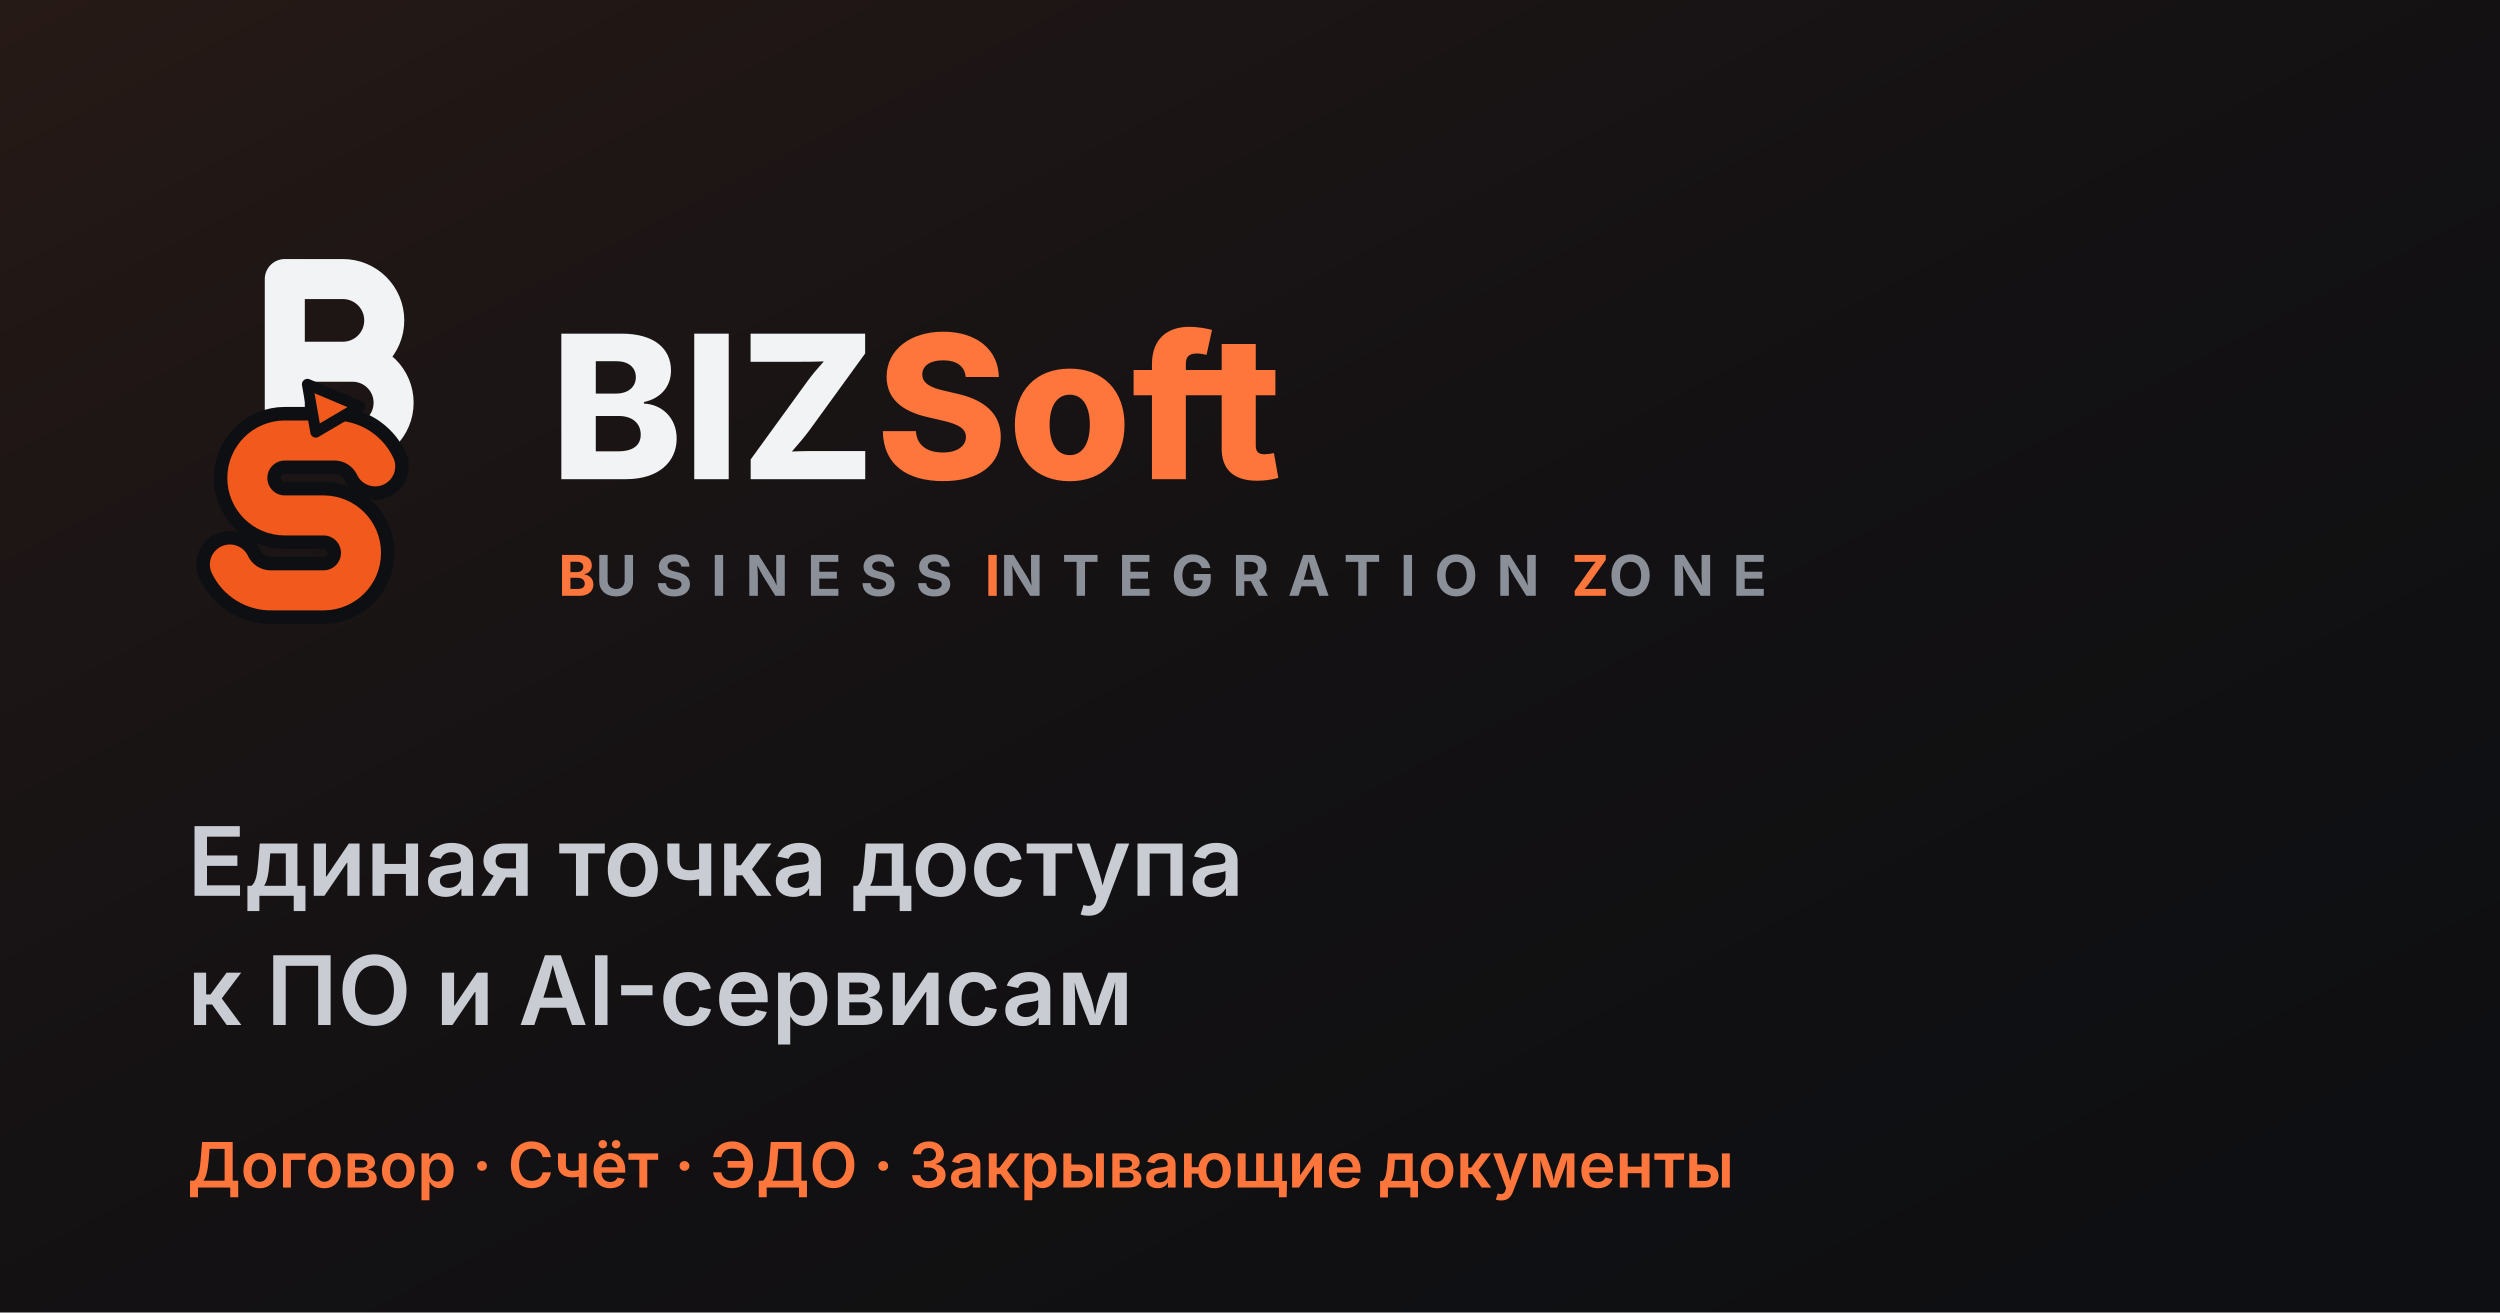
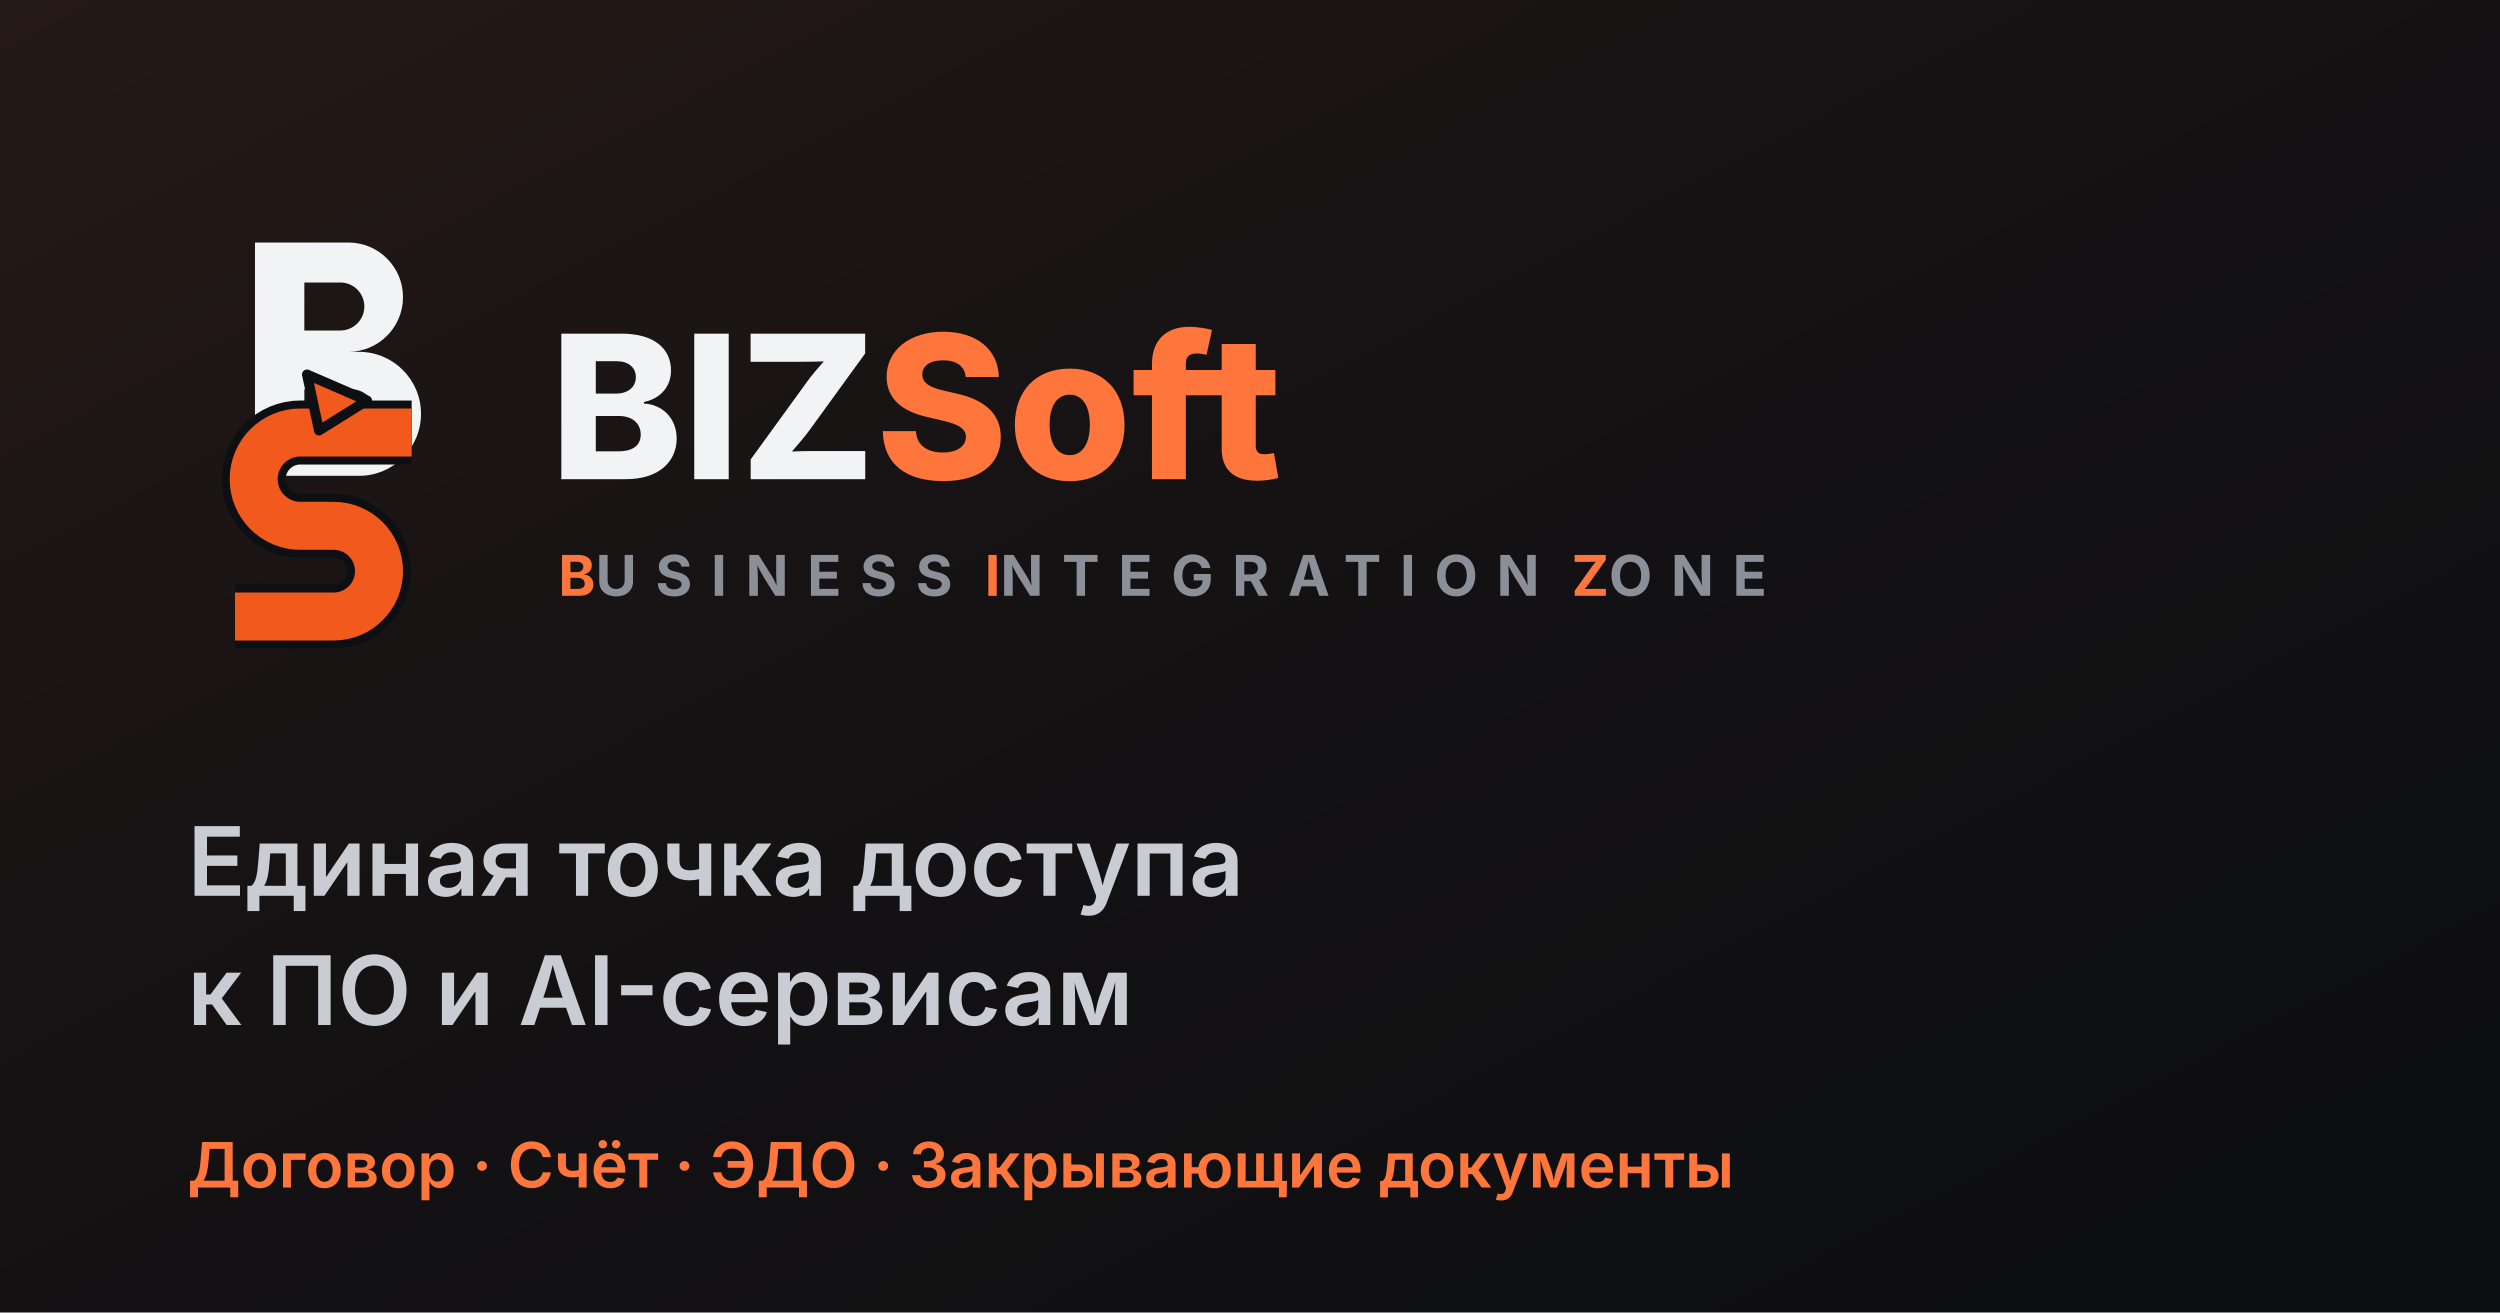
<svg xmlns="http://www.w3.org/2000/svg" viewBox="0 0 1200 630">
  <rect width="1200" height="630" fill="#0E0F12" />
  <rect x="0" y="0" width="1200" height="630" fill="url(#g)" />
  <defs>
    <linearGradient id="g" x1="0" y1="0" x2="1" y2="1">
      <stop offset="0" stop-color="#FF763C" stop-opacity="0.10" />
      <stop offset="1" stop-color="#0E0F12" stop-opacity="0" />
    </linearGradient>
  </defs>
-   <g transform="translate(84,120) scale(3.1)" fill="none">
-     <path d="M17 4.5 V30 M17 4.5 H26 A6.4 6.4 0 0 1 26 17.3 H17 M17 17.3 H27.5 A6.35 6.35 0 0 1 27.5 30 H17" stroke="#F2F3F5" stroke-width="6.2" stroke-linecap="round" stroke-linejoin="round" />
-     <path d="M31 33.5 A7 7 0 0 0 24.5 29.5 H17 A5.8 5.8 0 0 0 17 41.1 H23 A5.8 5.8 0 0 1 23 52.7 H15 A7 7 0 0 1 8.5 48.7" stroke="#0E0F12" stroke-width="10.4" stroke-linecap="round" stroke-linejoin="round" />
-     <path d="M31 33.5 A7 7 0 0 0 24.5 29.5 H17 A5.8 5.8 0 0 0 17 41.1 H23 A5.8 5.8 0 0 1 23 52.7 H15 A7 7 0 0 1 8.5 48.7" stroke="#f2591d" stroke-width="6.2" stroke-linecap="round" stroke-linejoin="round" />
-     <path d="M20.5 20.8 L28.6 24.2 L21.8 28.2 Z" fill="#f2591d" stroke="#0E0F12" stroke-width="1.7" stroke-linejoin="round" />
+   <g transform="translate(84,110) scale(3.2)" fill="none">
+     <path fill="#F2F3F5" fill-rule="evenodd" d="M12 2 H26 A8.2 8.2 0 0 1 26 18.4 L27.6 18.4 A9.2 9.2 0 0 1 27.6 37 H12 Z       M19.4 8 H24.8 A3.6 3.6 0 0 1 24.8 15.2 H19.4 Z       M19.4 24 H26.4 A3.7 3.7 0 0 1 26.4 31.4 H19.4 Z" />
+     <path d="M35.5 30.5 H18.8 A7 7 0 0 0 18.8 44.5 H23.8 A6.8 6.8 0 0 1 23.8 58.1 H9" stroke="#0E0F12" stroke-width="9.6" stroke-linejoin="round" />
+     <path d="M35.5 30.5 H18.8 A7 7 0 0 0 18.8 44.5 H23.8 A6.8 6.8 0 0 1 23.8 58.1 H9" stroke="#f2591d" stroke-width="7.2" stroke-linejoin="round" />
+     <path d="M19.8 21.8 L28.8 25.7 L21.6 30.2 Z" fill="#f2591d" stroke="#0E0F12" stroke-width="1.5" stroke-linejoin="round" />
  </g>
  <text x="264" y="230" font-family="Inter, system-ui, sans-serif" font-weight="800" font-size="96" fill="#F2F3F5">BIZ<tspan fill="#FF763C">Soft</tspan>
  </text>
  <text x="268" y="286" font-family="Inter, system-ui, sans-serif" font-weight="700" font-size="27" letter-spacing="9" fill="#8A8F98">
    <tspan fill="#FF763C">B</tspan>USINESS <tspan fill="#FF763C">I</tspan>NTEGRATION <tspan fill="#FF763C">Z</tspan>ONE</text>
  <text x="90" y="430" font-family="Inter, system-ui, sans-serif" font-weight="600" font-size="46" fill="#C9CDD3">Единая точка доступа</text>
  <text x="90" y="492" font-family="Inter, system-ui, sans-serif" font-weight="600" font-size="46" fill="#C9CDD3">к ПО и AI-сервисам</text>
  <text x="90" y="570" font-family="Inter, system-ui, sans-serif" font-weight="600" font-size="30" fill="#FF763C">Договор · Счёт · ЭДО · Закрывающие документы</text>
</svg>
